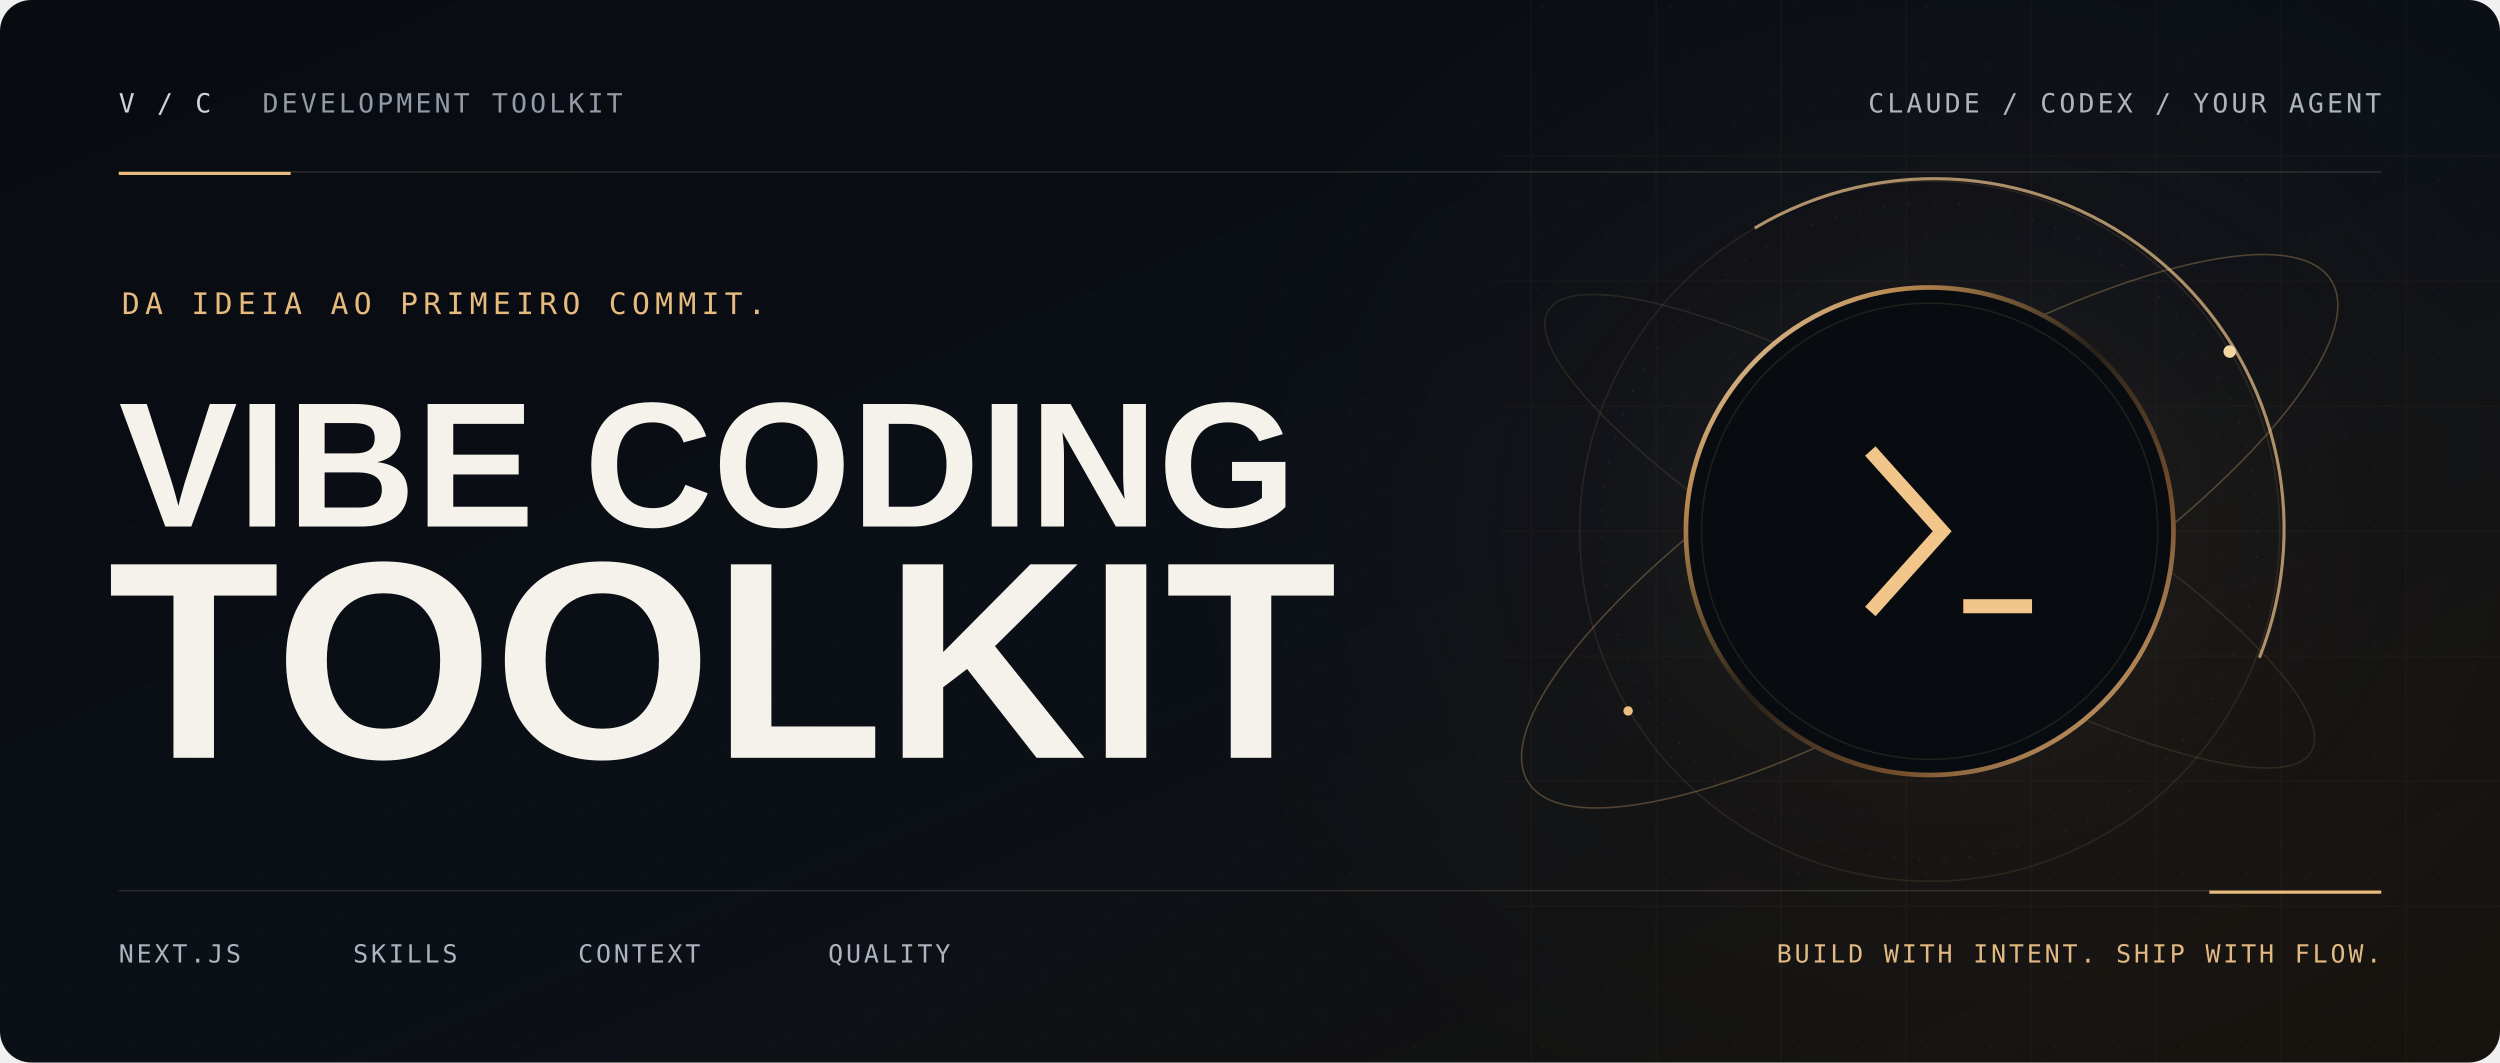
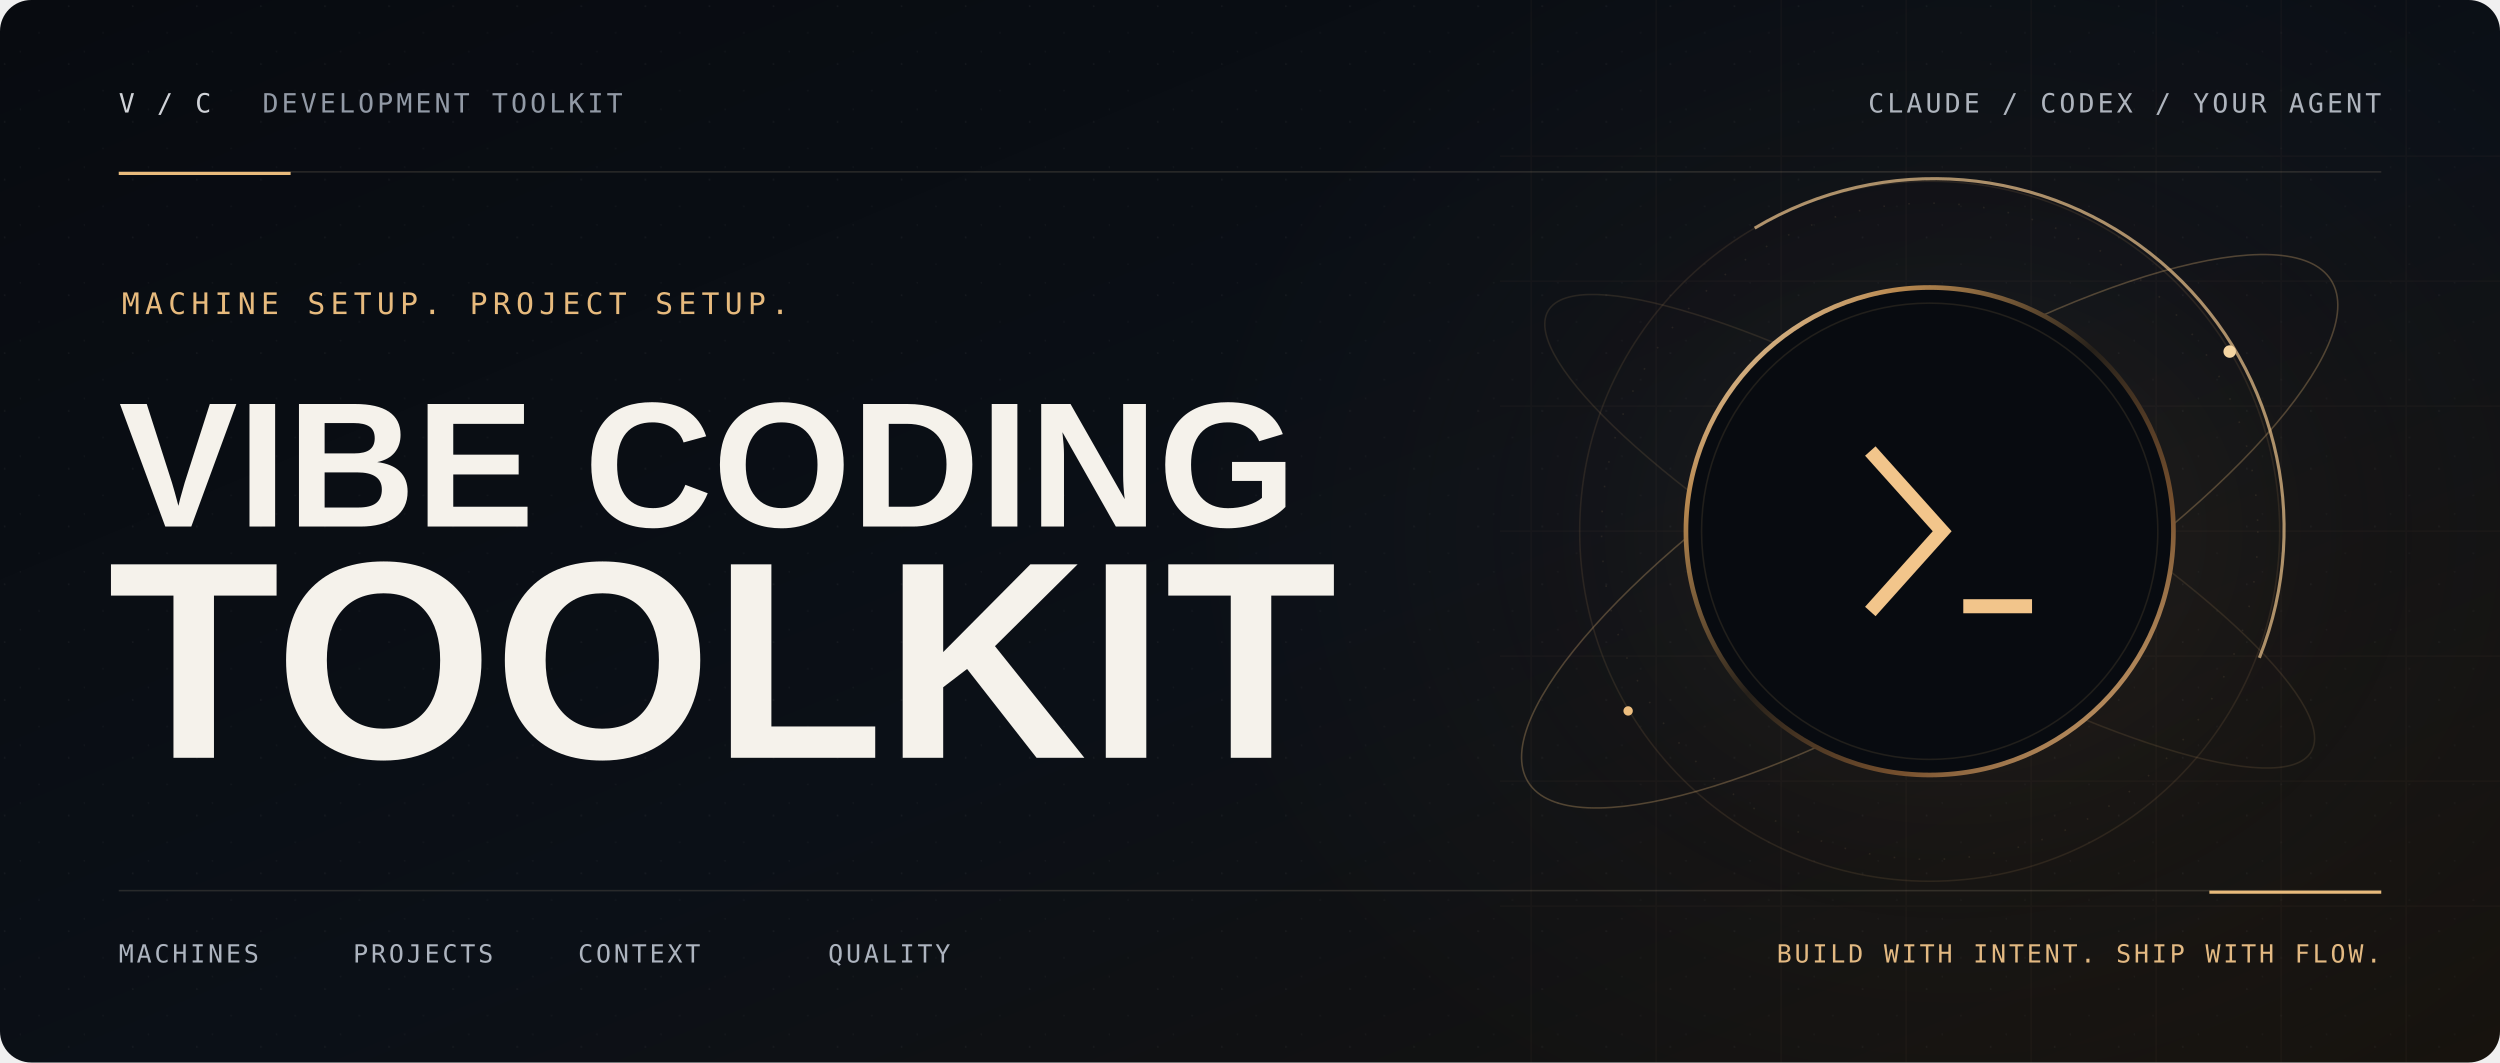
<svg xmlns="http://www.w3.org/2000/svg" width="1600" height="680" viewBox="0 0 1600 680" role="img" aria-labelledby="title description">
  <defs>
    <linearGradient id="background" x2="1" y2="1">
      <stop stop-color="#080b10" />
      <stop offset=".55" stop-color="#0b1017" />
      <stop offset="1" stop-color="#17130e" />
    </linearGradient>
    <radialGradient id="atmosphere">
      <stop stop-color="#f2b66d" stop-opacity=".18" />
      <stop offset=".55" stop-color="#b7783c" stop-opacity=".06" />
      <stop offset="1" stop-color="#b7783c" stop-opacity="0" />
    </radialGradient>
    <linearGradient id="metal" x1="0" y1="0" x2="1" y2="1">
      <stop stop-color="#fff0d5" />
      <stop offset=".22" stop-color="#b98950" />
      <stop offset=".48" stop-color="#27211a" />
      <stop offset=".72" stop-color="#76502e" />
      <stop offset="1" stop-color="#f4c58a" />
    </linearGradient>
    <linearGradient id="beam">
      <stop stop-color="#ecb976" stop-opacity="0" />
      <stop offset=".62" stop-color="#ecb976" stop-opacity=".12" />
      <stop offset=".88" stop-color="#f7d5a0" stop-opacity=".95" />
      <stop offset="1" stop-color="#ecb976" stop-opacity="0" />
    </linearGradient>
    <linearGradient id="sweep">
      <stop stop-color="#f9d6a0" stop-opacity="0" />
      <stop offset=".5" stop-color="#f9d6a0" stop-opacity=".12" />
      <stop offset="1" stop-color="#f9d6a0" stop-opacity="0" />
    </linearGradient>
    <pattern id="grain" width="41" height="37" patternUnits="userSpaceOnUse">
      <circle cx="3" cy="4" r=".6" fill="#fff" opacity=".05" />
      <circle cx="25" cy="21" r=".6" fill="#fff" opacity=".03" />
      <circle cx="13" cy="33" r=".5" fill="#fff" opacity=".04" />
    </pattern>
    <filter id="glow" x="-100%" y="-100%" width="300%" height="300%">
      <feGaussianBlur stdDeviation="8" />
    </filter>
    <clipPath id="frame">
      <rect width="1600" height="680" rx="20" />
    </clipPath>
    <clipPath id="type">
      <text x="76" y="337" font-family="Arial, Helvetica, sans-serif" font-size="114" font-weight="900" textLength="856" lengthAdjust="spacingAndGlyphs">VIBE CODING</text>
      <text x="69" y="485" font-family="Arial, Helvetica, sans-serif" font-size="180" font-weight="900" textLength="864" lengthAdjust="spacingAndGlyphs">TOOLKIT</text>
    </clipPath>
  </defs>
  <g clip-path="url(#frame)">
    <rect width="1600" height="680" fill="url(#background)" />
    <ellipse cx="1250" cy="340" rx="490" ry="410" fill="url(#atmosphere)" opacity=".55" />
    <path d="M980 0v680M1060 0v680M1140 0v680M1220 0v680M1300 0v680M1380 0v680M1460 0v680M1540 0v680M960 100h640M960 180h640M960 260h640M960 340h640M960 420h640M960 500h640M960 580h640" stroke="#d1aa76" stroke-opacity=".035" fill="none" />
    <rect width="1600" height="680" fill="url(#grain)" />
    <path d="M76 110h1448M76 570h1448" stroke="#c8b696" stroke-opacity=".16" />
    <path d="M76 111h110M1414 571h110" stroke="#e9bb7c" stroke-width="2" />
    <g fill="#d0d3d8" font-family="monospace" font-size="17" letter-spacing="2">
      <text x="76" y="72">V / C</text>
      <text x="168" y="72" fill="#929aa6">DEVELOPMENT TOOLKIT</text>
      <text x="1524" y="72" text-anchor="end" fill="#aeb4bd">CLAUDE / CODEX / YOUR AGENT</text>
    </g>
    <g fill="none">
      <circle cx="1235" cy="340" r="224" stroke="#d2a468" stroke-opacity=".12" />
      <circle cx="1235" cy="340" r="210" stroke="#e2b881" stroke-opacity=".1" stroke-dasharray="1 15" />
      <ellipse cx="1235" cy="340" rx="303" ry="88" transform="rotate(-32 1235 340)" stroke="#d8ac72" stroke-opacity=".32" />
      <ellipse cx="1235" cy="340" rx="282" ry="64" transform="rotate(30 1235 340)" stroke="#d8ac72" stroke-opacity=".13" />
      <path d="M1123 146a224 224 0 0 1 323 275" stroke="#eec58e" stroke-opacity=".7" stroke-width="2" />
      <circle cx="1427" cy="225" r="4" fill="#f5d5a2" stroke="none" />
      <circle cx="1042" cy="455" r="3" fill="#edbe7f" stroke="none" />
    </g>
    <circle cx="1235" cy="340" r="156" fill="#080b10" stroke="url(#metal)" stroke-width="3" />
    <circle cx="1235" cy="340" r="146" fill="none" stroke="#e0af70" stroke-opacity=".12" />
    <path d="M1200 292l43 48-43 48M1261 388h35" fill="none" stroke="#f2c58b" stroke-width="9" stroke-linecap="square" stroke-linejoin="miter" />
    <path d="M1015 340h440" stroke="url(#beam)" stroke-width="17" filter="url(#glow)" opacity=".55" />
    <path d="M946 340h593" stroke="url(#beam)" stroke-width="1" />
    <g>
-       <text x="78" y="201" fill="#e7ba7d" font-family="monospace" font-size="19" letter-spacing="3.4">DA IDEIA AO PRIMEIRO COMMIT.</text>
+       <text x="78" y="201" fill="#e7ba7d" font-family="monospace" font-size="19" letter-spacing="3.4">MACHINE SETUP. PROJECT SETUP.</text>
      <g fill="#f5f2eb" font-family="Arial, Helvetica, sans-serif" font-weight="900">
        <text x="76" y="337" font-size="114" textLength="856" lengthAdjust="spacingAndGlyphs">VIBE CODING</text>
        <text x="69" y="485" font-size="180" textLength="864" lengthAdjust="spacingAndGlyphs">TOOLKIT</text>
      </g>
    </g>
    <g clip-path="url(#type)">
      <rect x="0" y="210" width="320" height="310" fill="url(#sweep)" opacity="0" />
    </g>
    <g fill="#adb4bf" font-family="monospace" font-size="16" letter-spacing="1.8">
-       <text x="76" y="616">NEXT.JS</text>
-       <text x="226" y="616">SKILLS</text>
+       <text x="76" y="616">MACHINES</text>
+       <text x="226" y="616">PROJECTS</text>
      <text x="370" y="616">CONTEXT</text>
      <text x="530" y="616">QUALITY</text>
      <text x="1524" y="616" text-anchor="end" fill="#e3b982">BUILD WITH INTENT. SHIP WITH FLOW.</text>
    </g>
  </g>
</svg>
